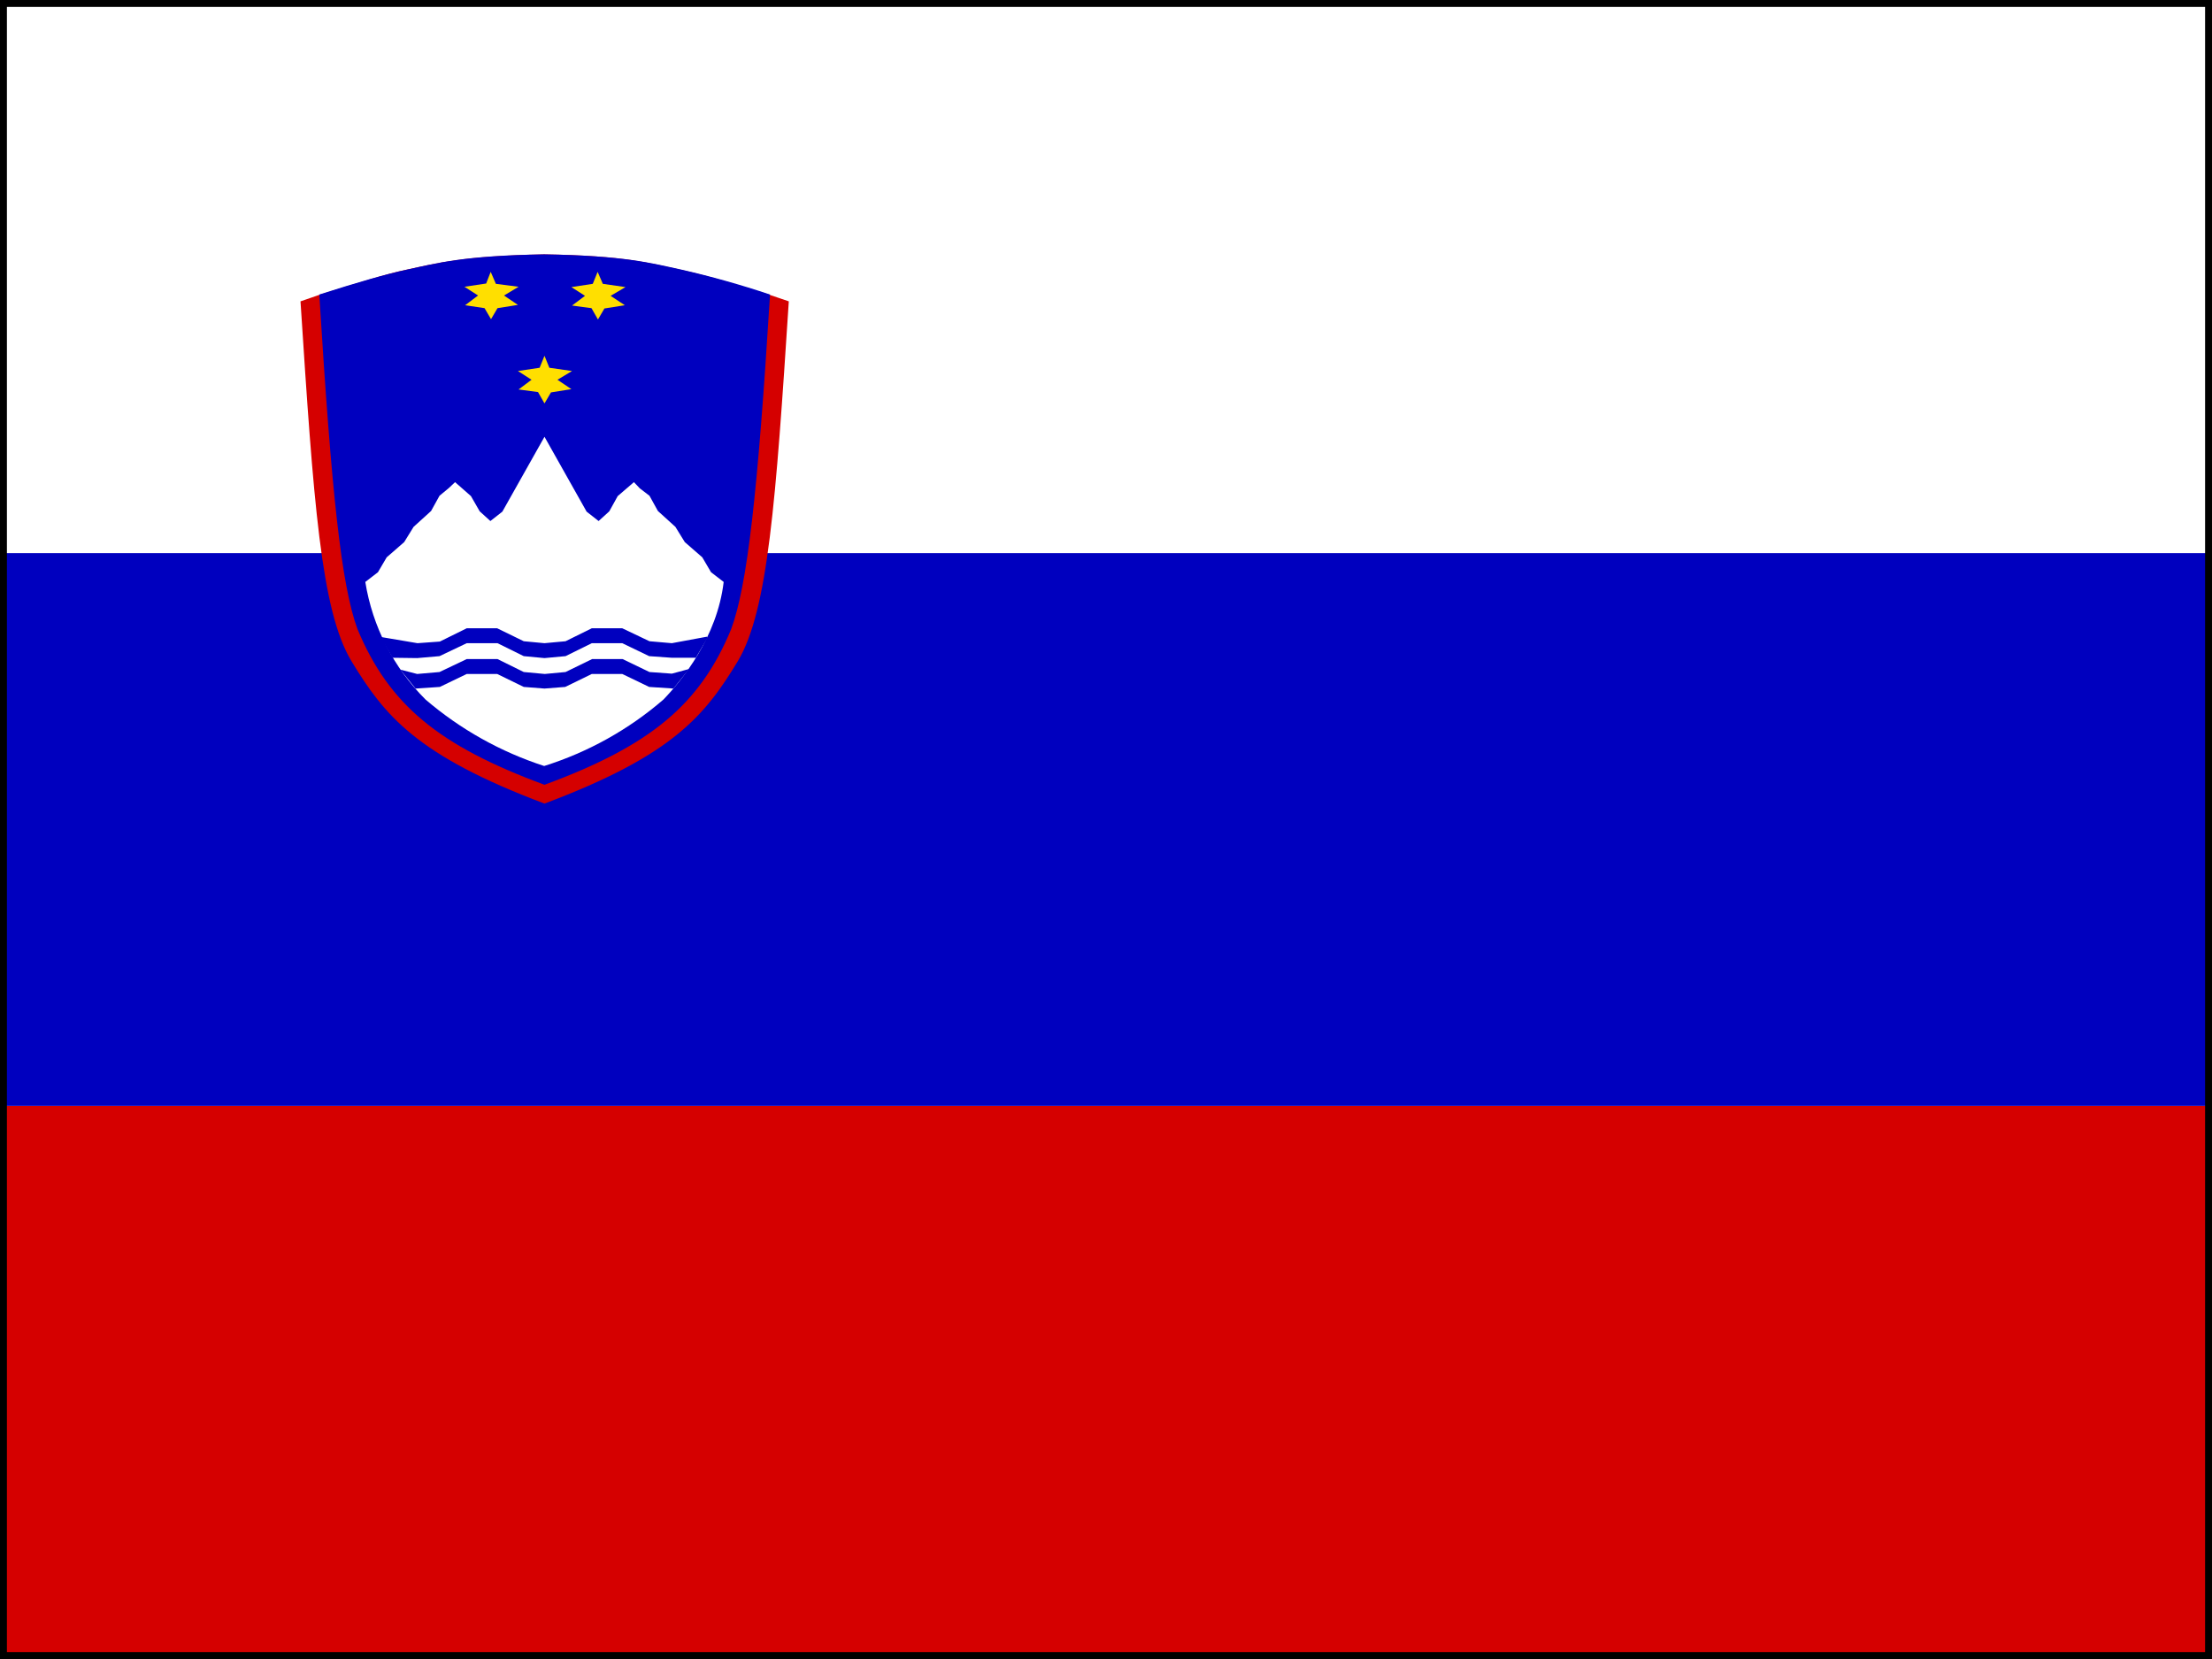
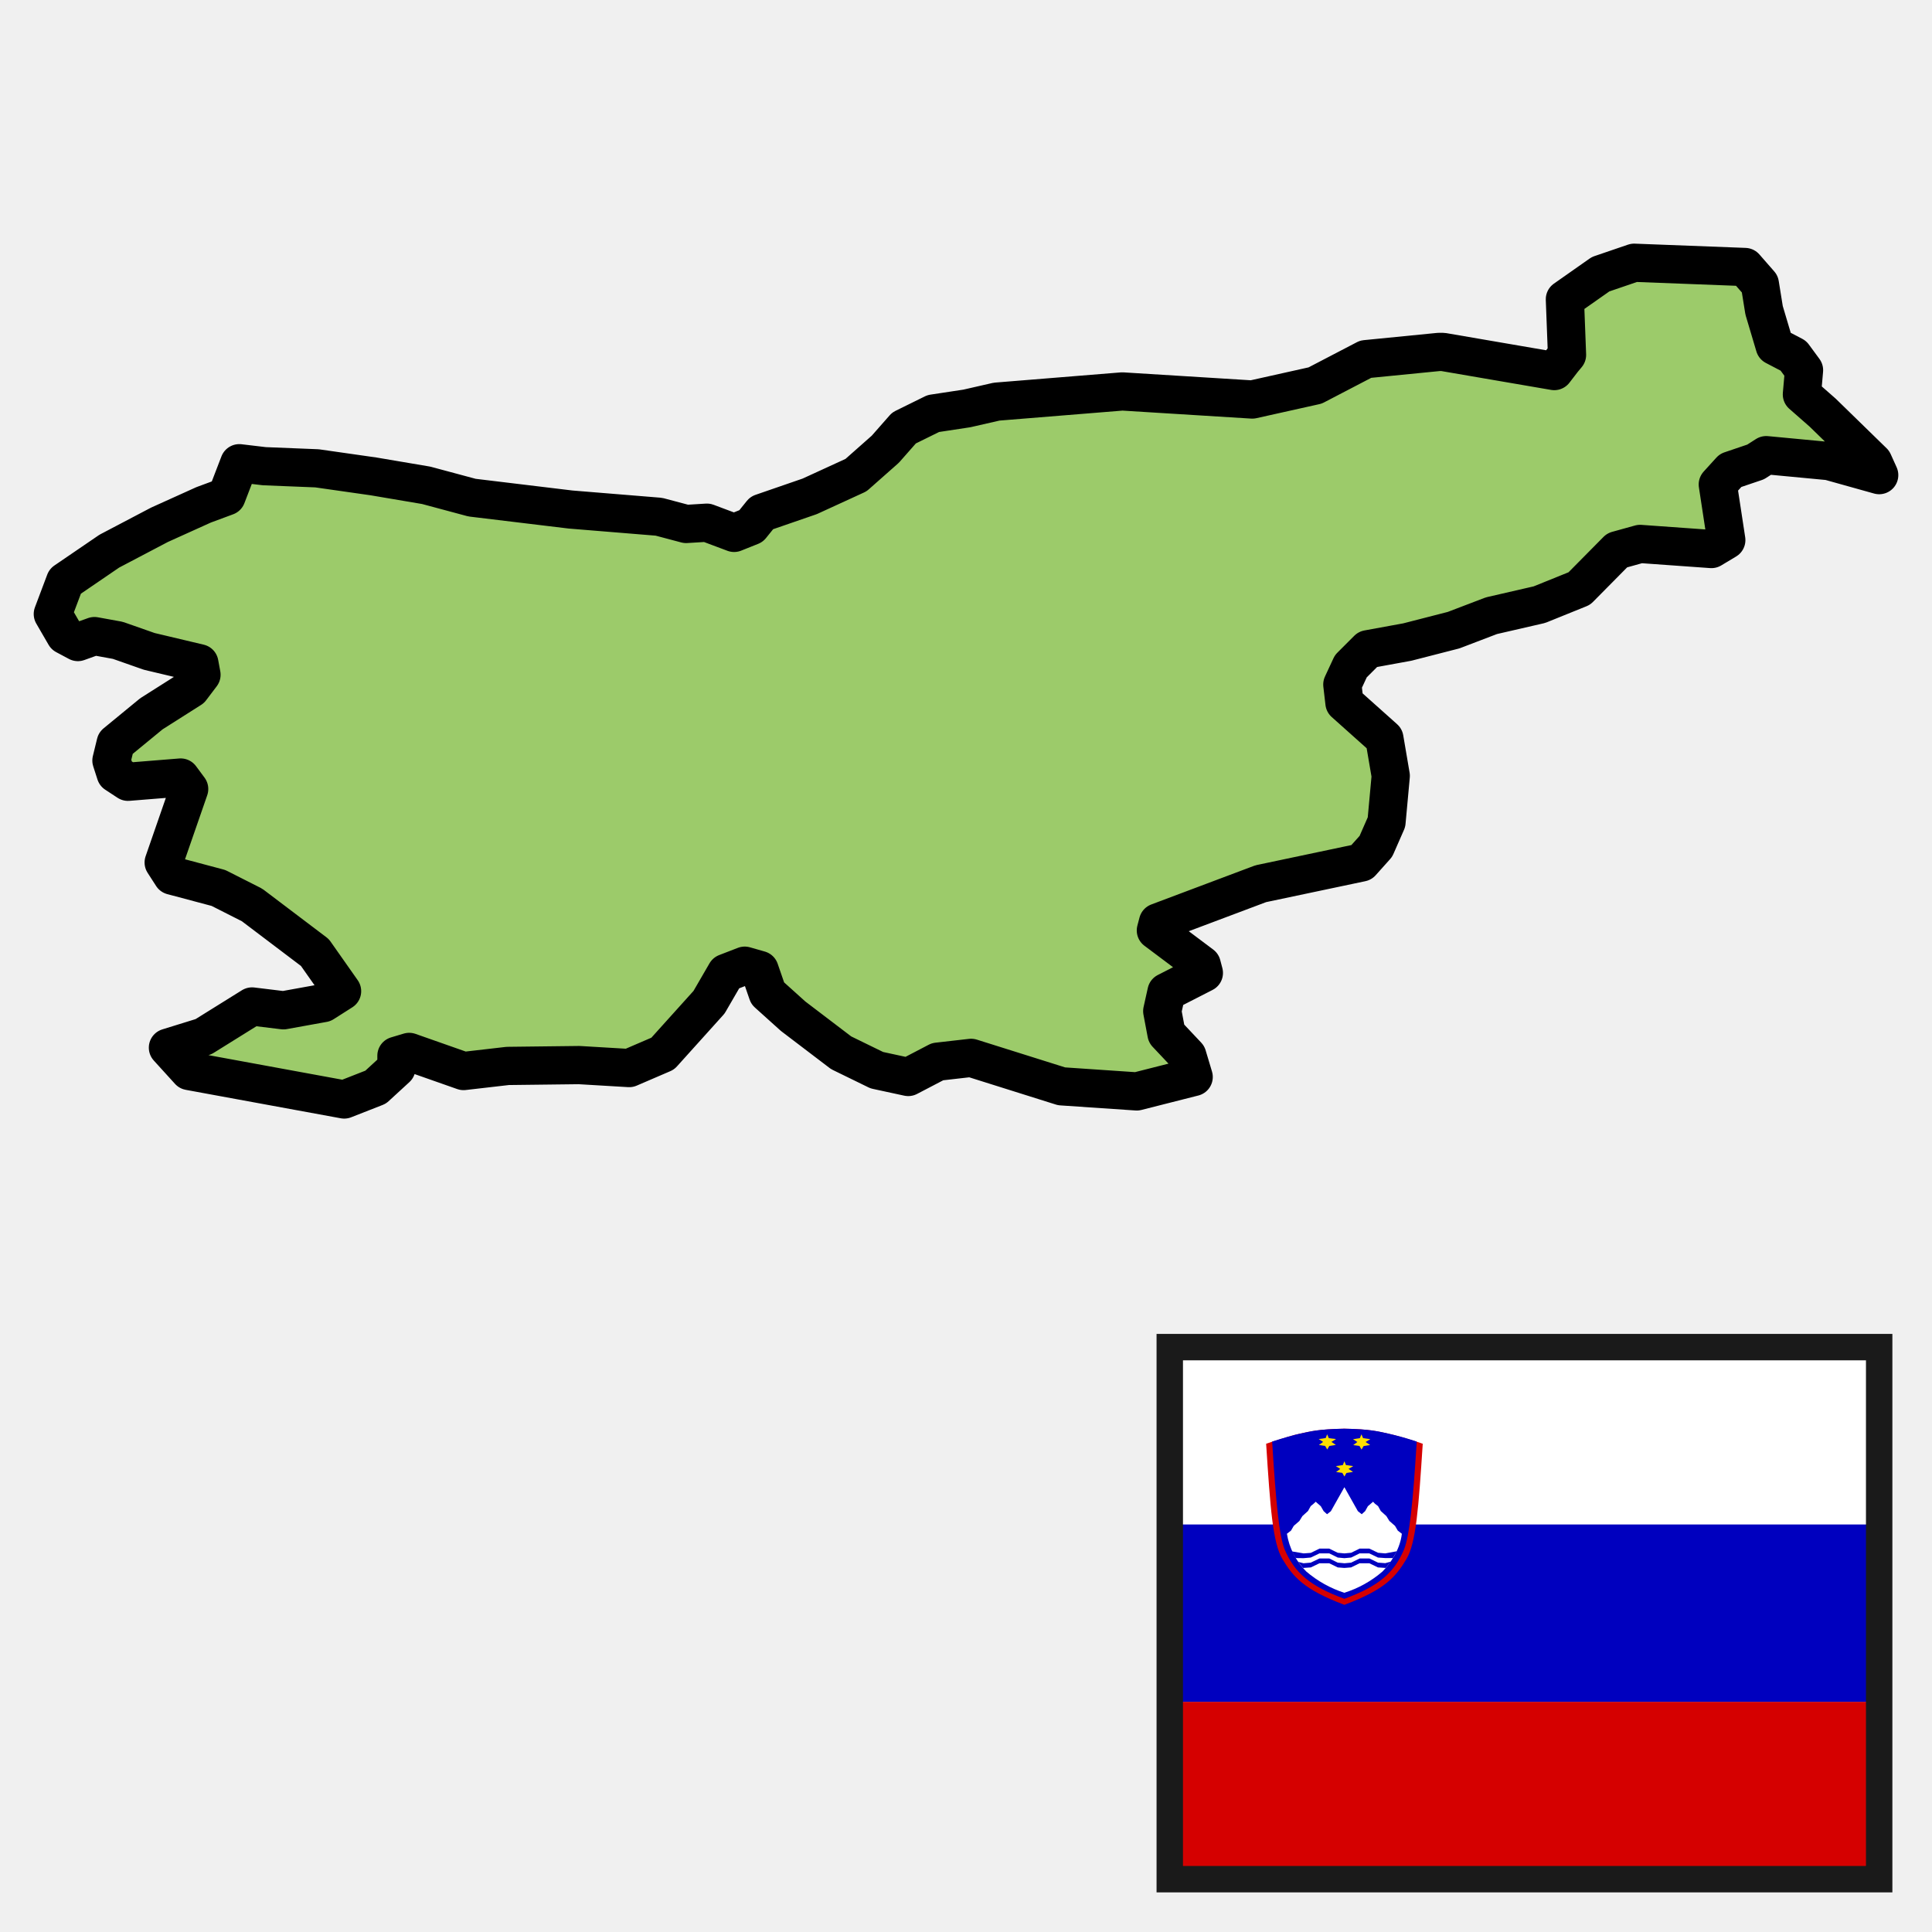
- <svg xmlns="http://www.w3.org/2000/svg" id="flag-icons-si" viewBox="0 0 640 480" data-copyright="© 2026 Sensory App House">
-   <defs>
-     <clipPath id="si-a">
-       <path fill-opacity=".7" d="M-15 0h682.6v512H-15.1z" />
-     </clipPath>
-   </defs>
-   <g fill-rule="evenodd" stroke-width="1pt" clip-path="url(#si-a)" transform="translate(14.1)scale(.9375)">
-     <path fill="#fff" d="M-62 0H962v512H-62z" />
-     <path fill="#d50000" d="M-62 341.3H962V512H-62z" />
-     <path fill="#0000bf" d="M-62 170.7H962v170.6H-62z" />
-     <path fill="#d50000" d="M228.4 93c-4 61.6-6.4 95.4-15.7 111-10.2 16.8-20 29.1-59.7 44-39.6-14.9-49.4-27.2-59.6-44-9.4-15.6-11.7-49.4-15.7-111l5.8-2c11.8-3.6 20.6-6.5 27.1-7.8 9.3-2 17.3-4.2 42.3-4.7 25 .4 33 2.8 42.3 4.8q9.7 2.1 27.3 7.7z" />
-     <path fill="#0000bf" d="M222.6 91c-3.8 61.5-7 89.7-12 103.2-9.6 23.2-24.8 35.9-57.6 48-32.8-12.1-48-24.8-57.7-48-5-13.6-8-41.7-11.8-103.3q17.4-5.6 27.1-7.7c9.3-2 17.3-4.3 42.3-4.7 25 .4 33 2.7 42.3 4.7a284 284 0 0 1 27.4 7.7z" />
-     <path fill="#ffdf00" d="m153 109.8 1.5 3.7 7 1-4.5 2.7 4.3 2.9-6.3 1-2 3.4-2-3.5-6-.8 4-3-4.2-2.7 6.7-1z" />
-     <path fill="#fff" d="m208.3 179.6-3.9-3-2.7-4.6-5.4-4.7-2.9-4.7-5.4-4.9-2.6-4.7-3-2.3-1.8-1.9-5 4.3-2.6 4.7-3.3 3-3.7-2.9-2.7-4.8-10.3-18.3-10.3 18.3-2.7 4.8-3.7 2.9-3.3-3-2.7-4.7-4.9-4.3-1.9 1.8-2.9 2.4-2.6 4.7-5.4 4.9-2.9 4.7-5.4 4.7-2.7 4.6-3.9 3a66 66 0 0 0 18.6 36.3 107 107 0 0 0 36.6 20.5 104 104 0 0 0 36.8-20.5c5.8-6 16.6-19.3 18.6-36.3" />
-     <path fill="#ffdf00" d="m169.4 83.9 1.6 3.7 7 1-4.6 2.7 4.4 2.9-6.3 1-2 3.4-2-3.5-6-.8 4-3-4.2-2.7 6.6-1zm-33 0 1.6 3.7 7 .9-4.5 2.7 4.3 2.9-6.3 1-2 3.4-2-3.4-6-.9 4-3-4.2-2.7 6.7-1z" />
-     <path fill="#0000bf" d="M199.7 203h-7.4l-7-.5-8.3-4h-9.4l-8.1 4-6.5.6-6.4-.6-8.1-4H129l-8.4 4-6.9.6-7.6-.1-3.6-6.2.1-.2 11.2 1.9 6.9-.5 8.3-4.1h9.4l8.2 4 6.4.6 6.5-.6 8.1-4h9.4l8.4 4 6.9.6 10.8-2 .2.4zm-86.4 9.5 7.4-.5 8.3-4h9.4l8.2 4 6.4.5 6.4-.5 8.2-4h9.4l8.3 4 7.5.5 4.8-6h-.1l-5.2 1.4-6.9-.5-8.3-4h-9.4l-8.2 4-6.4.6-6.5-.6-8.1-4H129l-8.4 4-6.9.6-5-1.3v.2l4.5 5.6z" />
+ <svg xmlns="http://www.w3.org/2000/svg" viewBox="0 0 512 512">
+   <g transform="translate(-32.15 -107.65) scale(1.1256)">
+     <path d="M 471.0 207.5 L 459.2 204.2 L 444.4 202.8 L 441.9 204.4 L 436.0 206.4 L 433.0 209.7 L 435.0 222.8 L 431.5 224.9 L 414.7 223.7 L 409.3 225.2 L 400.4 234.2 L 391.0 238.0 L 379.7 240.6 L 370.8 244.0 L 359.9 246.8 L 350.6 248.5 L 346.6 252.5 L 344.6 256.8 L 345.1 261.1 L 354.5 269.5 L 356.0 278.3 L 355.0 289.2 L 352.5 294.9 L 349.1 298.7 L 325.4 303.7 L 301.2 312.8 L 300.7 314.7 L 311.5 322.8 L 312.0 324.7 L 303.2 329.2 L 302.2 333.7 L 303.2 339.0 L 308.1 344.2 L 309.6 349.2 L 296.2 352.6 L 278.5 351.4 L 257.2 344.7 L 249.3 345.6 L 242.4 349.2 L 235.0 347.6 L 226.6 343.5 L 215.3 334.9 L 209.3 329.5 L 207.4 324.0 L 203.9 323.0 L 199.5 324.7 L 195.5 331.6 L 184.6 343.7 L 176.7 347.1 L 164.9 346.4 L 148.1 346.6 L 137.7 347.8 L 124.9 343.3 L 121.9 344.2 L 121.9 347.1 L 117.0 351.6 L 109.6 354.5 L 73.1 347.8 L 68.1 342.3 L 76.5 339.7 L 87.9 332.6 L 95.3 333.5 L 104.7 331.8 L 109.1 329.0 L 102.7 319.9 L 87.9 308.7 L 80.0 304.7 L 69.1 301.8 L 67.1 298.7 L 73.1 281.4 L 71.1 278.7 L 58.7 279.7 L 55.8 277.8 L 54.8 274.7 L 55.8 270.6 L 64.2 263.7 L 73.5 257.8 L 76.0 254.5 L 75.5 251.8 L 63.7 249.0 L 56.3 246.4 L 50.8 245.4 L 46.9 246.8 L 43.9 245.2 L 41.0 240.2 L 43.9 232.5 L 54.3 225.4 L 66.1 219.2 L 76.5 214.5 L 81.9 212.5 L 84.9 204.7 L 90.8 205.4 L 103.2 205.9 L 116.5 207.8 L 128.9 209.9 L 139.7 212.8 L 162.9 215.6 L 183.7 217.3 L 190.1 219.0 L 195.0 218.7 L 201.4 221.1 L 205.4 219.5 L 207.9 216.4 L 219.2 212.5 L 230.1 207.5 L 237.0 201.4 L 241.4 196.4 L 248.3 193.0 L 256.2 191.8 L 263.2 190.2 L 292.8 187.8 L 323.4 189.7 L 338.2 186.4 L 350.1 180.2 L 367.3 178.5 L 368.3 178.5 L 394.5 183.0 L 396.5 180.4 L 397.5 179.2 L 397.0 166.1 L 405.4 160.2 L 413.3 157.5 L 439.4 158.5 L 442.9 162.5 L 443.9 168.7 L 446.4 177.1 L 450.8 179.4 L 453.3 182.8 L 452.8 188.5 L 457.7 192.8 L 469.6 204.4 L 471.0 207.5 Z" fill="#9ccb6a" stroke="#000000" stroke-width="9" stroke-linejoin="round" fill-rule="evenodd" />
  </g>
-   <rect x="1" y="1" width="638" height="478" fill="none" stroke="#000000" stroke-width="2" />
+   <rect x="310" y="357" width="188" height="141" fill="#ffffff" />
+   <g transform="translate(310 357) scale(0.29375)">
+     <defs>
+       <clipPath id="si-a">
+         <path fill-opacity=".7" d="M-15 0h682.6v512H-15.1z" />
+       </clipPath>
+     </defs>
+     <g fill-rule="evenodd" stroke-width="1pt" clip-path="url(#si-a)" transform="translate(14.1)scale(.9375)">
+       <path fill="#fff" d="M-62 0H962v512H-62z" />
+       <path fill="#d50000" d="M-62 341.3H962V512H-62z" />
+       <path fill="#0000bf" d="M-62 170.7H962v170.6H-62z" />
+       <path fill="#d50000" d="M228.4 93c-4 61.6-6.4 95.4-15.7 111-10.2 16.8-20 29.1-59.7 44-39.6-14.9-49.4-27.2-59.6-44-9.4-15.6-11.7-49.4-15.7-111l5.8-2c11.8-3.6 20.6-6.5 27.1-7.8 9.3-2 17.3-4.2 42.3-4.7 25 .4 33 2.8 42.3 4.8q9.7 2.1 27.3 7.7z" />
+       <path fill="#0000bf" d="M222.6 91c-3.8 61.5-7 89.7-12 103.2-9.6 23.2-24.8 35.9-57.6 48-32.8-12.1-48-24.8-57.7-48-5-13.6-8-41.7-11.8-103.3q17.4-5.6 27.1-7.7c9.3-2 17.3-4.3 42.3-4.7 25 .4 33 2.7 42.3 4.7a284 284 0 0 1 27.4 7.7z" />
+       <path fill="#ffdf00" d="m153 109.8 1.5 3.7 7 1-4.5 2.7 4.3 2.9-6.3 1-2 3.4-2-3.5-6-.8 4-3-4.2-2.7 6.7-1z" />
+       <path fill="#fff" d="m208.3 179.6-3.9-3-2.7-4.6-5.4-4.7-2.9-4.7-5.4-4.9-2.6-4.7-3-2.3-1.8-1.9-5 4.3-2.6 4.7-3.3 3-3.7-2.9-2.7-4.8-10.3-18.3-10.3 18.3-2.7 4.8-3.7 2.9-3.3-3-2.7-4.7-4.9-4.3-1.9 1.8-2.9 2.4-2.6 4.7-5.4 4.9-2.9 4.7-5.4 4.7-2.7 4.6-3.9 3a66 66 0 0 0 18.6 36.3 107 107 0 0 0 36.6 20.5 104 104 0 0 0 36.8-20.5c5.8-6 16.6-19.3 18.6-36.3" />
+       <path fill="#ffdf00" d="m169.4 83.9 1.6 3.7 7 1-4.6 2.7 4.4 2.9-6.3 1-2 3.4-2-3.5-6-.8 4-3-4.2-2.7 6.6-1zm-33 0 1.6 3.7 7 .9-4.5 2.7 4.3 2.9-6.3 1-2 3.4-2-3.4-6-.9 4-3-4.2-2.7 6.7-1z" />
+       <path fill="#0000bf" d="M199.7 203h-7.4l-7-.5-8.3-4h-9.4l-8.1 4-6.5.6-6.4-.6-8.1-4H129l-8.4 4-6.9.6-7.6-.1-3.6-6.2.1-.2 11.2 1.9 6.9-.5 8.3-4.1h9.4l8.2 4 6.4.6 6.5-.6 8.1-4h9.4l8.4 4 6.9.6 10.8-2 .2.4zm-86.4 9.5 7.4-.5 8.3-4h9.4l8.2 4 6.4.5 6.4-.5 8.2-4h9.4l8.3 4 7.5.5 4.8-6h-.1l-5.2 1.4-6.9-.5-8.3-4h-9.4l-8.2 4-6.4.6-6.5-.6-8.1-4H129l-8.4 4-6.9.6-5-1.3v.2l4.5 5.6z" />
+     </g>
+     <rect x="1" y="1" width="638" height="478" fill="none" stroke="#000000" stroke-width="2" />
+   </g>
+   <rect x="310" y="357" width="188" height="141" fill="none" stroke="#1a1a1a" stroke-width="7" />
</svg>
